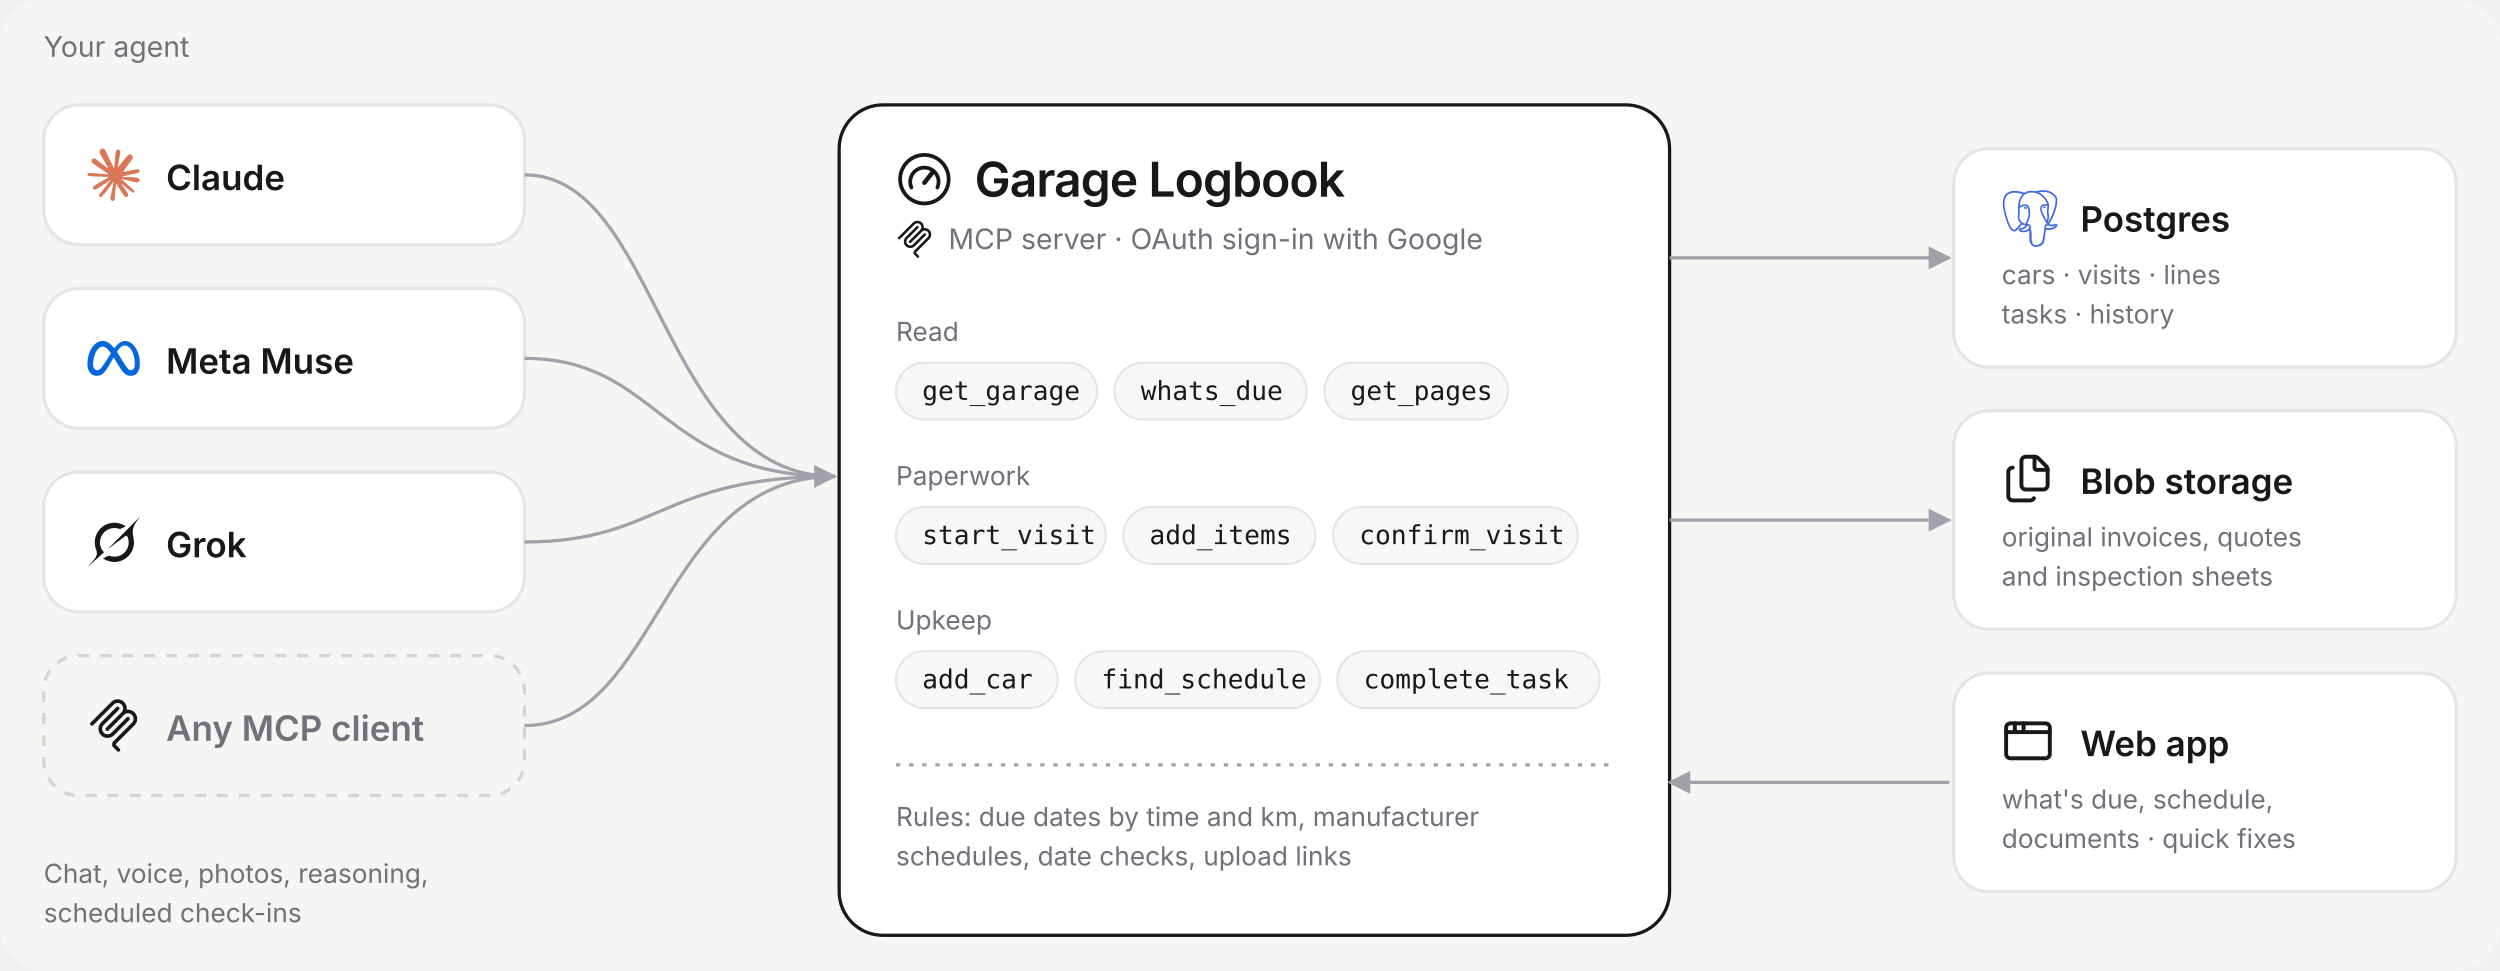
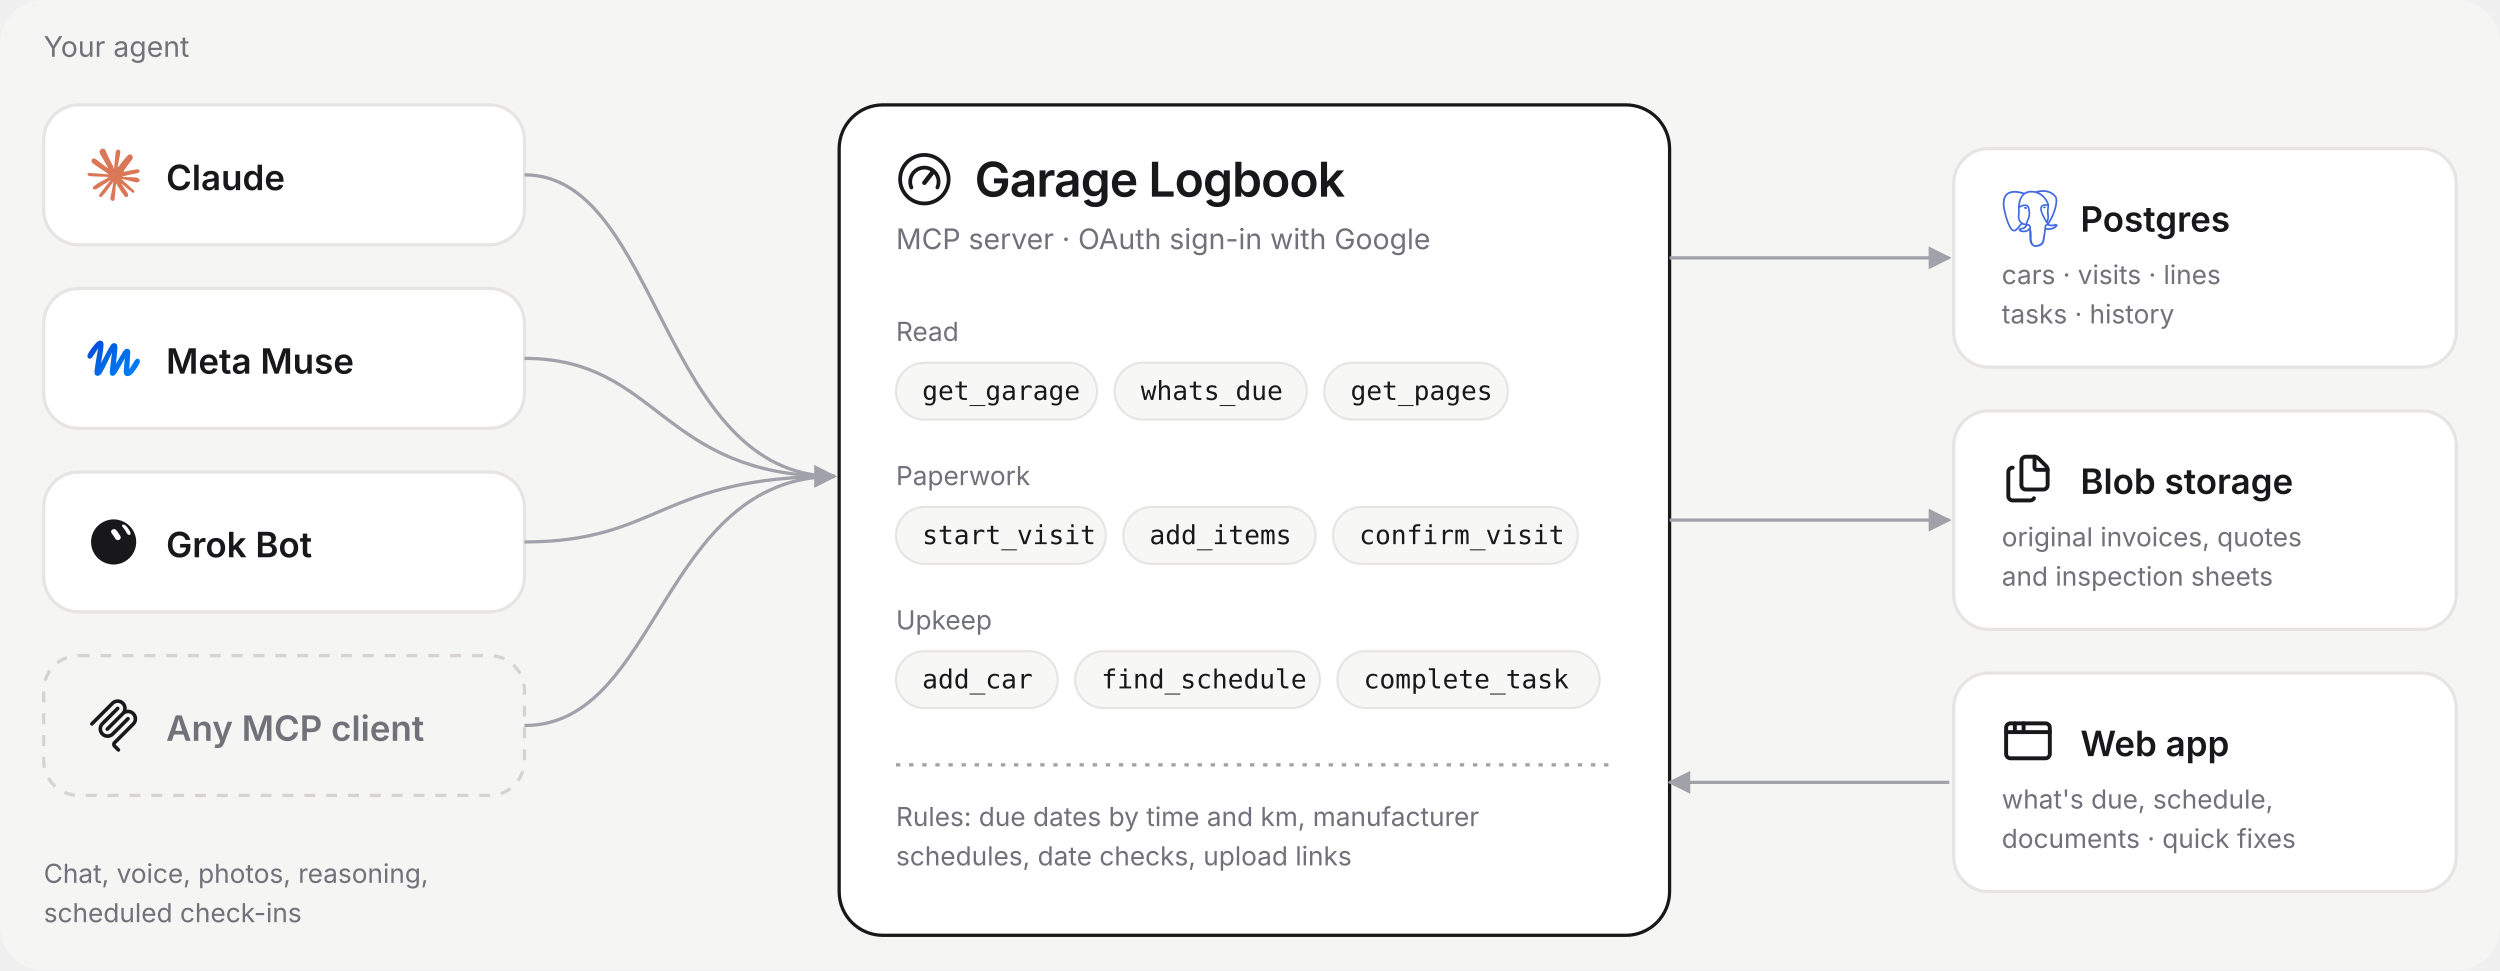
<svg xmlns="http://www.w3.org/2000/svg" viewBox="28 52 1144 444" width="1144" height="444" font-family="Inter, ui-sans-serif, system-ui, -apple-system, 'Segoe UI', sans-serif">
  <style>
    .bg{fill:#f5f5f4}
    .box{fill:#ffffff;stroke:#e7e5e4;stroke-width:1.5}
    .box-strong{fill:#ffffff;stroke:#18181b;stroke-width:1.5}
    .dash{fill:none;stroke:#d6d3d1;stroke-width:1.5;stroke-dasharray:5 5}
    .chip{fill:#f7f7f6;stroke:#e7e5e4;stroke-width:1}
    .ink{fill:#18181b}
    .muted{fill:#71717a}
    .line{stroke:#a1a1aa;stroke-width:1.5;fill:none}
    .arrow{fill:#a1a1aa}
    .t-lg{font-size:22px;font-weight:600;letter-spacing:-.02em}
    .t-md{font-size:16px;font-weight:600}
    .t-sm{font-size:13px}
    .t-xs{font-size:12px}
    .claude{fill:#D97757}
-     .meta{fill:#0467DF}
    .pg{fill:#4169E1}
    .icon{stroke:#18181b}
    .mono{font-family:ui-monospace, SFMono-Regular, Menlo, monospace;font-size:12px}
    @media (prefers-color-scheme: dark){
      .bg{fill:#0c0c0d}
      .box{fill:#161618;stroke:#26262a}
      .box-strong{fill:#161618;stroke:#f4f4f5}
      .dash{stroke:#34343a}
      .chip{fill:#1c1c1f;stroke:#26262a}
      .ink{fill:#f4f4f5}
      .muted{fill:#a1a1aa}
      .line{stroke:#71717a}
      .arrow{fill:#71717a}
      .icon{stroke:#f4f4f5}
-       .meta{fill:#3d8bff}
      .pg{fill:#6b8cf0}
    }
  </style>
  <defs>
    <marker id="a" viewBox="0 0 10 10" refX="9" refY="5" markerWidth="7" markerHeight="7" orient="auto-start-reverse">
      <path d="M0 0 10 5 0 10z" class="arrow" />
    </marker>
  </defs>
  <rect class="bg" x="28" y="52" width="1144" height="444" rx="20" />
  <text x="48" y="78" class="muted t-sm">Your agent</text>
  <rect class="box" x="48" y="100" width="220" height="64" rx="16" />
  <svg x="68" y="120" width="24" height="24" viewBox="0 0 24 24">
    <path class="claude" d="m4.714 15.956 4.717-2.647.079-.231-.079-.128h-.231l-.789-.049-2.696-.073-2.337-.097-2.265-.121-.571-.121-.534-.704.055-.352.48-.322.686.061 1.518.103 2.277.158 1.651.097 2.447.255h.389l.055-.158-.134-.097-.103-.097L6.973 9.836l-2.55-1.688-1.336-.971-.723-.492-.364-.461-.158-1.008.656-.723.88.061.225.061.892.686 1.906 1.475 2.489 1.834.364.303.146-.103.018-.073-.164-.273-1.354-2.447-1.445-2.489-.643-1.032-.17-.619c-.061-.255-.103-.467-.103-.729L6.287.134 6.7 0l.996.134.419.364.619 1.415 1.002 2.228 1.554 3.03.455.898.243.832.091.255h.158v-.146l.128-1.706.237-2.095.231-2.696.079-.759.376-.911.747-.492.583.279.48.686-.067.443-.285 1.852-.559 2.902-.364 1.943h.212l.243-.243.984-1.305 1.651-2.064.729-.82.85-.905.546-.431h1.032l.759 1.129-.34 1.166-1.062 1.348-.88 1.141-1.263 1.7-.789 1.36.073.109.188-.018 2.853-.607 1.542-.279 1.84-.316.832.389.091.395-.328.807-1.967.486-2.307.461-3.436.814-.043.03.049.061 1.548.146.662.036h1.621l3.018.225.789.522.474.638-.079.486-1.214.619-1.639-.389-3.825-.911-1.311-.328h-.182v.109l1.093 1.069 2.003 1.809 2.507 2.331.128.577-.322.455-.34-.049-2.204-1.657-.85-.747-1.925-1.621h-.128v.17l.443.65 2.344 3.521.121 1.081-.17.352-.607.212-.668-.121-1.372-1.925L14.38 17.959l-1.141-1.943-.14.079-.674 7.255-.316.37-.729.279-.607-.461-.322-.747.322-1.475.389-1.925.316-1.53.285-1.9.17-.631-.012-.043-.14.018-1.433 1.967-2.18 2.945-1.724 1.846-.413.164-.716-.37.067-.662.401-.589 2.386-3.036 1.439-1.882.929-1.087-.006-.158h-.055l-6.338 4.116-1.129.146-.486-.455.061-.747.231-.243 1.906-1.311Z" />
  </svg>
  <text x="104" y="139" class="ink t-md">Claude</text>
  <rect class="box" x="48" y="184" width="220" height="64" rx="16" />
-   <svg x="68" y="204" width="24" height="24" viewBox="0 0 24 24">
-     <path class="meta" d="M6.915 4.03c-1.968 0-3.683 1.28-4.871 3.113C.704 9.208 0 11.883 0 14.449c0 .706.07 1.369.21 1.973a6.624 6.624 0 0 0 .265.86 5.297 5.297 0 0 0 .371.761c.696 1.159 1.818 1.927 3.593 1.927 1.497 0 2.633-.671 3.965-2.444.76-1.012 1.144-1.626 2.663-4.32l.756-1.339.186-.325c.061.1.121.196.183.3l2.152 3.595c.724 1.21 1.665 2.556 2.47 3.314 1.046.987 1.992 1.22 3.06 1.22 1.075 0 1.876-.355 2.455-.843a3.743 3.743 0 0 0 .81-.973c.542-.939.861-2.127.861-3.745 0-2.72-.681-5.357-2.084-7.45-1.282-1.912-2.957-2.93-4.716-2.93-1.047 0-2.088.467-3.053 1.308-.652.57-1.257 1.29-1.82 2.05-.69-.875-1.335-1.547-1.958-2.056-1.182-.966-2.315-1.303-3.454-1.303zm10.16 2.053c1.147 0 2.188.758 2.992 1.999 1.132 1.748 1.647 4.195 1.647 6.4 0 1.548-.368 2.9-1.839 2.9-.58 0-1.027-.23-1.664-1.004-.496-.601-1.343-1.878-2.832-4.358l-.617-1.028a44.908 44.908 0 0 0-1.255-1.98c.07-.109.141-.224.211-.327 1.12-1.667 2.118-2.602 3.358-2.602zm-10.201.553c1.265 0 2.058.791 2.675 1.446.307.327.737.871 1.234 1.579l-1.02 1.566c-.757 1.163-1.882 3.017-2.837 4.338-1.191 1.649-1.81 1.817-2.486 1.817-.524 0-1.038-.237-1.383-.794-.263-.426-.464-1.13-.464-2.046 0-2.221.63-4.535 1.66-6.088.454-.687.964-1.226 1.533-1.533a2.264 2.264 0 0 1 1.088-.285z" />
+   <svg x="68" y="204" width="24" height="24" viewBox="0 0 100 100" fill="none">
+     <path d="M24.626 16.121C28.236 16.121 30.819 18.941 30.819 23.364C30.819 27.787 30.105 31.776 28.922 40.247C28.074 46.181 26.62 55.242 26.013 59.009C27.178 56.782 29.907 51.576 30.391 50.598C36.108 39.061 42.066 28.754 43.783 26.025C46.059 22.382 48.062 20.923 51.16 20.923C52.769 20.923 54.683 21.736 55.632 22.819C56.918 24.29 57.186 26.66 57.141 29.244C57.074 33.207 56.56 39.526 55.855 46.57C55.542 49.706 54.937 56.107 54.529 60.4C58.188 53.853 64.961 41.811 67.692 37.606C70.073 33.94 72.466 31.58 75.684 31.58C78.46 31.58 81.881 33.542 81.677 38.757C81.377 46.456 80.267 63.223 79.761 70.748C83.166 65.791 87.638 58.454 89.315 55.697C91.01 52.908 92.75 50.654 95.39 50.578C98.099 50.499 99.913 52.341 99.996 55.184C100.078 58.028 98.383 61.226 96.134 64.856C93.694 68.796 90.962 73.012 87.638 76.949C84.315 80.886 81.26 83.878 76.599 83.879C72.424 83.879 69.487 81.104 69.283 76.025C69.177 73.364 69.68 67.641 70.06 63.167C70.5 57.987 71.031 52.986 71.403 49.679C67.734 56.398 60.01 70.468 56.535 75.96C53.134 81.334 51.477 83.227 47.888 83.228C44.298 83.228 42.723 80.642 42.672 76.75C42.614 72.528 45.785 47.182 46.859 38.737C45.118 42.462 40.839 51.606 38.155 57.044C35.559 62.306 31.204 71.398 28.044 76.636C25.767 80.409 23.209 83.227 19.417 83.228C15.625 83.228 13.485 80.678 13.485 76.579C13.485 72.479 14.672 65.649 15.947 57.178C16.584 53.078 17.311 48.613 18.131 43.876C18.732 40.448 19.776 34.417 20.418 30.713C17.502 35.254 12.254 43.428 10.657 45.89C8.881 48.629 7.287 50.626 4.647 50.627C1.733 50.627 0.001 48.352 0 45.711C0 43.07 1.343 41.034 3.524 37.451C6.324 32.846 11.358 26.57 14.115 23.275C17.366 19.391 20.614 16.122 24.626 16.121Z" fill="url(#muse-grad)" />
+     <defs>
+       <linearGradient id="muse-grad" x1="133.245" y1="109.046" x2="24.92" y2="-12.556" gradientUnits="userSpaceOnUse">
+         <stop offset="0.255" stop-color="#0082FB" style="stop-color:#0082FB;stop-color:color(display-p3 0 0.51 0.984);stop-opacity:1;" />
+         <stop offset="0.697" stop-color="#0064E0" style="stop-color:#0064E0;stop-color:color(display-p3 0 0.392 0.878);stop-opacity:1;" />
+         <stop offset="1" stop-color="#0040DC" style="stop-color:#0040DC;stop-color:color(display-p3 0 0.251 0.863);stop-opacity:1;" />
+       </linearGradient>
+     </defs>
  </svg>
  <text x="104" y="223" class="ink t-md">Meta Muse</text>
  <rect class="box" x="48" y="268" width="220" height="64" rx="16" />
  <svg x="68" y="288" width="24" height="24" viewBox="0 0 24 24">
-     <path class="ink" fill-rule="evenodd" d="M9.27 15.29l7.978-5.897c.391-.29.95-.177 1.137.272.98 2.369.542 5.215-1.41 7.169-1.951 1.954-4.667 2.382-7.149 1.406l-2.711 1.257c3.889 2.661 8.611 2.003 11.562-.953 2.341-2.344 3.066-5.539 2.388-8.42l.006.007c-.983-4.232.242-5.924 2.75-9.383.06-.082.12-.164.179-.248l-3.301 3.305v-.01L9.267 15.292M7.623 16.723c-2.792-2.67-2.31-6.801.071-9.184 1.761-1.763 4.647-2.483 7.166-1.425l2.705-1.25a7.808 7.808 0 00-1.829-1A8.975 8.975 0 005.984 5.83c-2.533 2.536-3.33 6.436-1.962 9.764 1.022 2.487-.653 4.246-2.34 6.022-.599.63-1.199 1.259-1.682 1.925l7.62-6.815" />
+     <path class="ink" fill-rule="evenodd" d="M 21.675 8.364 C 22.181 9.711 22.401 11.160 22.318 12.596 C 22.240 13.947 21.893 15.281 21.305 16.500 C 19.286 20.674 14.707 23.000 10.145 22.167 C 9.064 21.970 8.015 21.599 7.049 21.073 C 6.010 20.506 5.070 19.758 4.283 18.874 C 3.438 17.927 2.772 16.824 2.325 15.636 C 1.819 14.289 1.599 12.840 1.682 11.404 C 1.760 10.053 2.107 8.719 2.695 7.500 C 4.714 3.326 9.293 1.000 13.855 1.833 C 14.936 2.030 15.985 2.401 16.951 2.927 C 17.990 3.494 18.930 4.242 19.717 5.126 C 20.562 6.073 21.228 7.177 21.675 8.364 Z M 12.012 6.137 L 12.309 6.139 L 12.599 6.198 L 12.871 6.314 L 13.114 6.485 L 13.310 6.706 L 13.490 6.943 L 13.665 7.183 L 13.838 7.423 L 14.010 7.666 L 14.178 7.911 L 14.344 8.157 L 14.509 8.405 L 14.670 8.653 L 14.830 8.903 L 14.986 9.155 L 15.124 9.418 L 15.206 9.703 L 15.222 9.998 L 15.171 10.290 L 15.052 10.562 L 14.872 10.797 L 14.641 10.982 L 14.374 11.108 L 14.083 11.168 L 13.787 11.160 L 13.500 11.086 L 13.235 10.954 L 13.003 10.767 L 12.817 10.537 L 12.659 10.287 L 12.497 10.037 L 12.334 9.790 L 12.170 9.542 L 12.003 9.296 L 11.837 9.051 L 11.667 8.807 L 11.495 8.565 L 11.322 8.323 L 11.148 8.084 L 10.978 7.839 L 10.869 7.565 L 10.839 7.271 L 10.890 6.979 L 11.016 6.712 L 11.209 6.486 L 11.449 6.312 L 11.721 6.195 Z M 16.385 4.055 L 16.653 4.082 L 16.911 4.159 L 17.157 4.272 L 17.386 4.412 L 17.600 4.576 L 17.793 4.764 L 17.972 4.967 L 18.144 5.175 L 18.313 5.386 L 18.475 5.601 L 18.633 5.818 L 18.787 6.041 L 18.934 6.267 L 19.077 6.495 L 19.214 6.728 L 19.347 6.963 L 19.474 7.200 L 19.594 7.441 L 19.685 7.696 L 19.736 7.960 L 19.734 8.229 L 19.659 8.486 L 19.488 8.692 L 19.239 8.788 L 18.971 8.769 L 18.720 8.673 L 18.494 8.528 L 18.293 8.347 L 18.119 8.141 L 17.972 7.915 L 17.846 7.677 L 17.716 7.442 L 17.582 7.206 L 17.442 6.976 L 17.298 6.748 L 17.150 6.523 L 16.997 6.300 L 16.838 6.083 L 16.676 5.868 L 16.508 5.655 L 16.336 5.449 L 16.158 5.245 L 16.001 5.026 L 15.884 4.783 L 15.837 4.519 L 15.911 4.264 L 16.121 4.101 Z" />
  </svg>
-   <text x="104" y="307" class="ink t-md">Grok</text>
+   <text x="104" y="307" class="ink t-md">Grok Bot</text>
  <rect class="dash" x="48" y="352" width="220" height="64" rx="16" />
  <svg x="68" y="372" width="24" height="24" viewBox="0 0 24 24">
    <path class="ink" d="M13.85 0a4.16 4.16 0 0 0-2.95 1.217L1.456 10.66a.835.835 0 0 0 0 1.18.835.835 0 0 0 1.18 0l9.442-9.442a2.49 2.49 0 0 1 3.541 0 2.49 2.49 0 0 1 0 3.541L8.59 12.97l-.1.1a.835.835 0 0 0 0 1.18.835.835 0 0 0 1.18 0l.1-.098 7.03-7.034a2.49 2.49 0 0 1 3.542 0l.049.05a2.49 2.49 0 0 1 0 3.54l-8.54 8.54a1.96 1.96 0 0 0 0 2.755l1.753 1.753a.835.835 0 0 0 1.18 0 .835.835 0 0 0 0-1.18l-1.753-1.753a.266.266 0 0 1 0-.394l8.54-8.54a4.185 4.185 0 0 0 0-5.9l-.05-.05a4.16 4.16 0 0 0-2.95-1.218c-.2 0-.401.02-.6.048a4.17 4.17 0 0 0-1.17-3.552A4.16 4.16 0 0 0 13.85 0m0 3.333a.84.84 0 0 0-.59.245L6.275 10.56a4.186 4.186 0 0 0 0 5.902 4.186 4.186 0 0 0 5.902 0L19.16 9.48a.835.835 0 0 0 0-1.18.835.835 0 0 0-1.18 0l-6.985 6.984a2.49 2.49 0 0 1-3.54 0 2.49 2.49 0 0 1 0-3.54l6.983-6.985a.835.835 0 0 0 0-1.18.84.84 0 0 0-.59-.245" />
  </svg>
  <text x="104" y="391" class="muted t-md">Any MCP client</text>
  <text x="48" y="456" class="muted t-xs">Chat, voice, photos, reasoning,</text>
  <text x="48" y="474" class="muted t-xs">scheduled check-ins</text>
  <path class="line" d="M268 132 C330 132 330 270 410 270" marker-end="url(#a)" />
  <path class="line" d="M268 216 C330 216 330 270 410 270" />
  <path class="line" d="M268 300 C330 300 330 270 410 270" />
  <path class="line" d="M268 384 C330 384 330 270 410 270" />
  <rect class="box-strong" x="412" y="100" width="380" height="380" rx="20" />
  <svg x="438" y="121" width="26" height="26" viewBox="0 0 24 24" fill="none" class="icon" stroke-width="1.6" stroke-linecap="round">
    <circle cx="12" cy="12" r="10.25" />
    <path d="M6.5 15.5a6 6 0 1 1 11 0" />
    <path d="M12 13.5 15.5 9" stroke-width="1.9" />
  </svg>
  <text x="474" y="142" class="ink t-lg">Garage Logbook</text>
-   <svg x="438" y="153" width="17" height="17" viewBox="0 0 24 24">
-     <path class="ink" d="M13.85 0a4.16 4.16 0 0 0-2.95 1.217L1.456 10.66a.835.835 0 0 0 0 1.18.835.835 0 0 0 1.18 0l9.442-9.442a2.49 2.49 0 0 1 3.541 0 2.49 2.49 0 0 1 0 3.541L8.59 12.97l-.1.1a.835.835 0 0 0 0 1.18.835.835 0 0 0 1.18 0l.1-.098 7.03-7.034a2.49 2.49 0 0 1 3.542 0l.049.05a2.49 2.49 0 0 1 0 3.54l-8.54 8.54a1.96 1.96 0 0 0 0 2.755l1.753 1.753a.835.835 0 0 0 1.18 0 .835.835 0 0 0 0-1.18l-1.753-1.753a.266.266 0 0 1 0-.394l8.54-8.54a4.185 4.185 0 0 0 0-5.9l-.05-.05a4.16 4.16 0 0 0-2.95-1.218c-.2 0-.401.02-.6.048a4.17 4.17 0 0 0-1.17-3.552A4.16 4.16 0 0 0 13.85 0m0 3.333a.84.84 0 0 0-.59.245L6.275 10.56a4.186 4.186 0 0 0 0 5.902 4.186 4.186 0 0 0 5.902 0L19.16 9.48a.835.835 0 0 0 0-1.18.835.835 0 0 0-1.18 0l-6.985 6.984a2.49 2.49 0 0 1-3.54 0 2.49 2.49 0 0 1 0-3.54l6.983-6.985a.835.835 0 0 0 0-1.18.84.84 0 0 0-.59-.245" />
-   </svg>
-   <text x="462" y="166" class="muted t-sm">MCP server · OAuth sign-in with Google</text>
+   <text x="438" y="166" class="muted t-sm">MCP server · OAuth sign-in with Google</text>
  <text x="438" y="208" class="muted t-xs">Read</text>
  <rect class="chip" x="438" y="218" width="92" height="26" rx="13" />
  <text x="450" y="235" class="ink mono">get_garage</text>
  <rect class="chip" x="538" y="218" width="88" height="26" rx="13" />
  <text x="550" y="235" class="ink mono">whats_due</text>
  <rect class="chip" x="634" y="218" width="84" height="26" rx="13" />
  <text x="646" y="235" class="ink mono">get_pages</text>
  <text x="438" y="274" class="muted t-xs">Paperwork</text>
  <rect class="chip" x="438" y="284" width="96" height="26" rx="13" />
  <text x="450" y="301" class="ink mono">start_visit</text>
  <rect class="chip" x="542" y="284" width="88" height="26" rx="13" />
  <text x="554" y="301" class="ink mono">add_items</text>
  <rect class="chip" x="638" y="284" width="112" height="26" rx="13" />
  <text x="650" y="301" class="ink mono">confirm_visit</text>
  <text x="438" y="340" class="muted t-xs">Upkeep</text>
  <rect class="chip" x="438" y="350" width="74" height="26" rx="13" />
  <text x="450" y="367" class="ink mono">add_car</text>
  <rect class="chip" x="520" y="350" width="112" height="26" rx="13" />
  <text x="532" y="367" class="ink mono">find_schedule</text>
  <rect class="chip" x="640" y="350" width="120" height="26" rx="13" />
  <text x="652" y="367" class="ink mono">complete_task</text>
  <line x1="438" y1="402" x2="766" y2="402" class="line" stroke-dasharray="2 4" />
  <text x="438" y="430" class="muted t-xs">Rules: due dates by time and km, manufacturer</text>
  <text x="438" y="448" class="muted t-xs">schedules, date checks, upload links</text>
  <path class="line" d="M792 170 L920 170" marker-end="url(#a)" />
  <path class="line" d="M792 290 L920 290" marker-end="url(#a)" />
  <path class="line" d="M920 410 L792 410" marker-end="url(#a)" />
  <rect class="box" x="922" y="120" width="230" height="100" rx="16" />
  <svg x="944" y="139" width="26" height="26" viewBox="0 0 24 24">
    <path class="pg" d="M23.559 14.723a.527.527 0 0 0-.056-.119c-.139-.263-.477-.342-1.007-.232-1.653.341-2.293.131-2.526-.019 1.342-2.048 2.445-4.522 3.041-6.83.271-1.051.798-3.524.122-4.732a1.564 1.564 0 0 0-.151-.235C21.693.909 19.801.025 17.51.001c-1.495-.016-2.771.346-3.116.479a9.449 9.449 0 0 0-.516-.082 8.044 8.044 0 0 0-1.311-.128c-1.182-.018-2.204.264-3.05.841-.857-.321-4.789-1.645-7.222.079C.936 2.153.309 3.873.43 6.304c.041.818.507 3.334 1.242 5.744.46 1.506.939 2.702 1.433 3.582.553.994 1.126 1.593 1.714 1.79.447.149 1.133.144 1.858-.728.801-.964 1.59-1.826 1.945-2.207.435.235.906.362 1.39.377a.057.057 0 0 0 0.0.004 11.031 11.031 0 0 0-.247.305c-.339.43-.409.52-1.5.744-.31.064-1.134.234-1.146.811-.003.122.033.231.092.327.227.423.922.61 1.015.633 1.335.334 2.504.092 3.371-.679-.017 2.231.077 4.417.345 5.087.221.553.762 1.905 2.469 1.904.251 0 .526-.029.83-.094 1.782-.382 2.556-1.17 2.855-2.906.15-.871.402-2.875.539-4.101.017-.07.036-.121.057-.136.001-.001.07-.047.427.031a.367.367 0 0 0 .044.007l.254.022.015.001c.847.038 1.911-.143 2.531-.431.644-.299 1.806-1.032 1.595-1.67zM2.371 11.877c-.744-2.436-1.178-4.885-1.212-5.572-.109-2.171.417-3.683 1.562-4.493 1.837-1.299 4.84-.541 6.108-.13-.003.003-.007.006-.01.009-2.024 2.044-1.976 5.536-1.971 5.75-0.0.082.007.199.016.359.035.587.1 1.68-.073 2.918-.161 1.15.194 2.276.973 3.089.081.084.165.163.252.237-.347.371-1.1 1.193-1.903 2.158-.568.682-.96.552-1.089.509-.392-.131-.813-.587-1.238-1.322-.48-.839-.964-2.032-1.415-3.513zm6.007 5.087c-.171-.043-.327-.113-.432-.177.089-.039.237-.09.483-.141 1.283-.264 1.482-.451 1.914-1.0.099-.126.212-.269.367-.443a.355.355 0 0 0 .074-.13c.171-.151.272-.11.437-.042.156.065.308.26.369.475.029.102.062.294-.045.444-.904 1.266-2.222 1.249-3.168 1.013zm2.094-3.988-.052.141c-.133.357-.257.688-.333 1.003-.667-.002-1.317-.287-1.81-.802-.628-.655-.913-1.566-.782-2.5.183-1.308.115-2.447.079-3.059-.005-.086-.009-.161-.012-.22.296-.262 1.666-.996 2.643-.772.446.102.718.406.831.928.585 2.704.077 3.831-.33 4.736-.084.187-.163.363-.231.545zm7.364 4.572c-.017.177-.036.376-.062.596l-.146.438a.355.355 0 0 0-.018.108c-.006.475-.054.649-.115.869-.063.229-.135.489-.179 1.058-.11 1.414-.878 2.227-2.417 2.557-1.516.325-1.784-.497-2.021-1.222a6.582 6.582 0 0 0-.077-.227c-.215-.586-.191-1.412-.157-2.555.017-.561-.025-1.901-.33-2.646.004-.293.011-.591.019-.892a.353.353 0 0 0-.015-.113 1.493 1.493 0 0 0-.044-.208c-.123-.428-.421-.787-.78-.935-.142-.059-.404-.167-.718-.087.067-.276.183-.588.309-.925l.053-.142c.059-.16.134-.326.213-.501.426-.948 1.011-2.245.377-5.177-.237-1.098-1.03-1.634-2.232-1.51-.721.075-1.38.365-1.709.532a5.672 5.672 0 0 0-.196.104c.092-1.106.439-3.174 1.736-4.482a4.031 4.031 0 0 1 .303-.276.353.353 0 0 0 .145-.064c.752-.571 1.694-.851 2.802-.833.409.007.802.034 1.174.081 1.939.354 3.244 1.447 4.036 2.383.814.962 1.255 1.931 1.431 2.454-1.323-.135-2.223.127-2.68.779-.993 1.419.543 4.173 1.281 5.496.135.243.252.452.289.541.24.583.551.971.779 1.255.07.087.137.171.189.245-.401.116-1.121.383-1.055 1.717-.012.156-.042.447-.083.815-.046.208-.07.46-.099.766zm.89-1.621c-.041-.832.269-.918.597-1.01a2.857 2.857 0 0 0 .135-.041 1.202 1.202 0 0 0 .134.103c.57.377 1.582.421 3.007.134-.202.177-.519.399-.953.601-.41.19-1.096.333-1.747.364-.72.034-1.086-.081-1.172-.151zm.57-9.271c-.006.351-.054.669-.105 1.002-.055.358-.112.727-.126 1.176-.014.437.04.891.093 1.33.107.887.216 1.8-.207 2.701a3.527 3.527 0 0 1-.188-.386c-.053-.128-.167-.333-.325-.616-.616-1.104-2.057-3.69-1.319-4.745.38-.543 1.341-.566 2.178-.463zm.228 7.014a12.376 12.376 0 0 0-.085-.107l-.035-.044c.726-1.2.584-2.386.458-3.438-.052-.432-.101-.84-.088-1.223.013-.406.067-.754.118-1.091.064-.415.129-.844.111-1.351.013-.053.019-.116.012-.19-.046-.485-.6-1.938-1.729-3.253-.608-.707-1.49-1.497-2.689-2.039.525-.107 1.233-.203 2.024-.186 2.051.046 3.675.814 4.824 2.282a.908.908 0 0 1 .067.1c.723 1.356-.276 6.275-2.987 10.54zm-8.817-6.116c-.025.179-.309.422-.621.422a.582.582 0 0 1-.081-.006c-.187-.026-.377-.144-.506-.316-.046-.06-.12-.178-.105-.284.005-.04.026-.099.092-.149.118-.089.352-.123.61-.087.316.044.643.194.611.419zm7.931-.411c.011.079-.049.201-.153.31-.068.072-.212.196-.408.223a.546.546 0 0 1-.075.005c-.293 0-.541-.234-.561-.372-.024-.176.264-.311.561-.352.297-.041.611.009.636.185z" />
  </svg>
  <text x="980" y="158" class="ink t-md">Postgres</text>
  <text x="944" y="182" class="muted t-xs">cars · visits · lines</text>
  <text x="944" y="200" class="muted t-xs">tasks · history</text>
  <rect class="box" x="922" y="240" width="230" height="100" rx="16" />
  <svg x="944" y="259" width="24" height="24" viewBox="0 0 24 24" fill="none" class="icon" stroke-width="1.8" stroke-linecap="round" stroke-linejoin="round">
    <path d="M15 2h-4a2 2 0 0 0-2 2v11a2 2 0 0 0 2 2h8a2 2 0 0 0 2-2V8" />
    <path d="M16.706 2.706A2.4 2.4 0 0 0 15 2v5a1 1 0 0 0 1 1h5a2.4 2.4 0 0 0-.706-1.706z" />
    <path d="M5 7a2 2 0 0 0-2 2v11a2 2 0 0 0 2 2h8a2 2 0 0 0 1.732-1" />
  </svg>
  <text x="980" y="278" class="ink t-md">Blob storage</text>
  <text x="944" y="302" class="muted t-xs">original invoices, quotes</text>
  <text x="944" y="320" class="muted t-xs">and inspection sheets</text>
  <rect class="box" x="922" y="360" width="230" height="100" rx="16" />
  <svg x="944" y="379" width="24" height="24" viewBox="0 0 24 24" fill="none" class="icon" stroke-width="1.8" stroke-linecap="round" stroke-linejoin="round">
    <rect x="2" y="4" width="20" height="16" rx="2" />
    <path d="M10 4v4" />
    <path d="M2 8h20" />
    <path d="M6 4v4" />
  </svg>
  <text x="980" y="398" class="ink t-md">Web app</text>
  <text x="944" y="422" class="muted t-xs">what's due, schedule,</text>
  <text x="944" y="440" class="muted t-xs">documents · quick fixes</text>
</svg>
